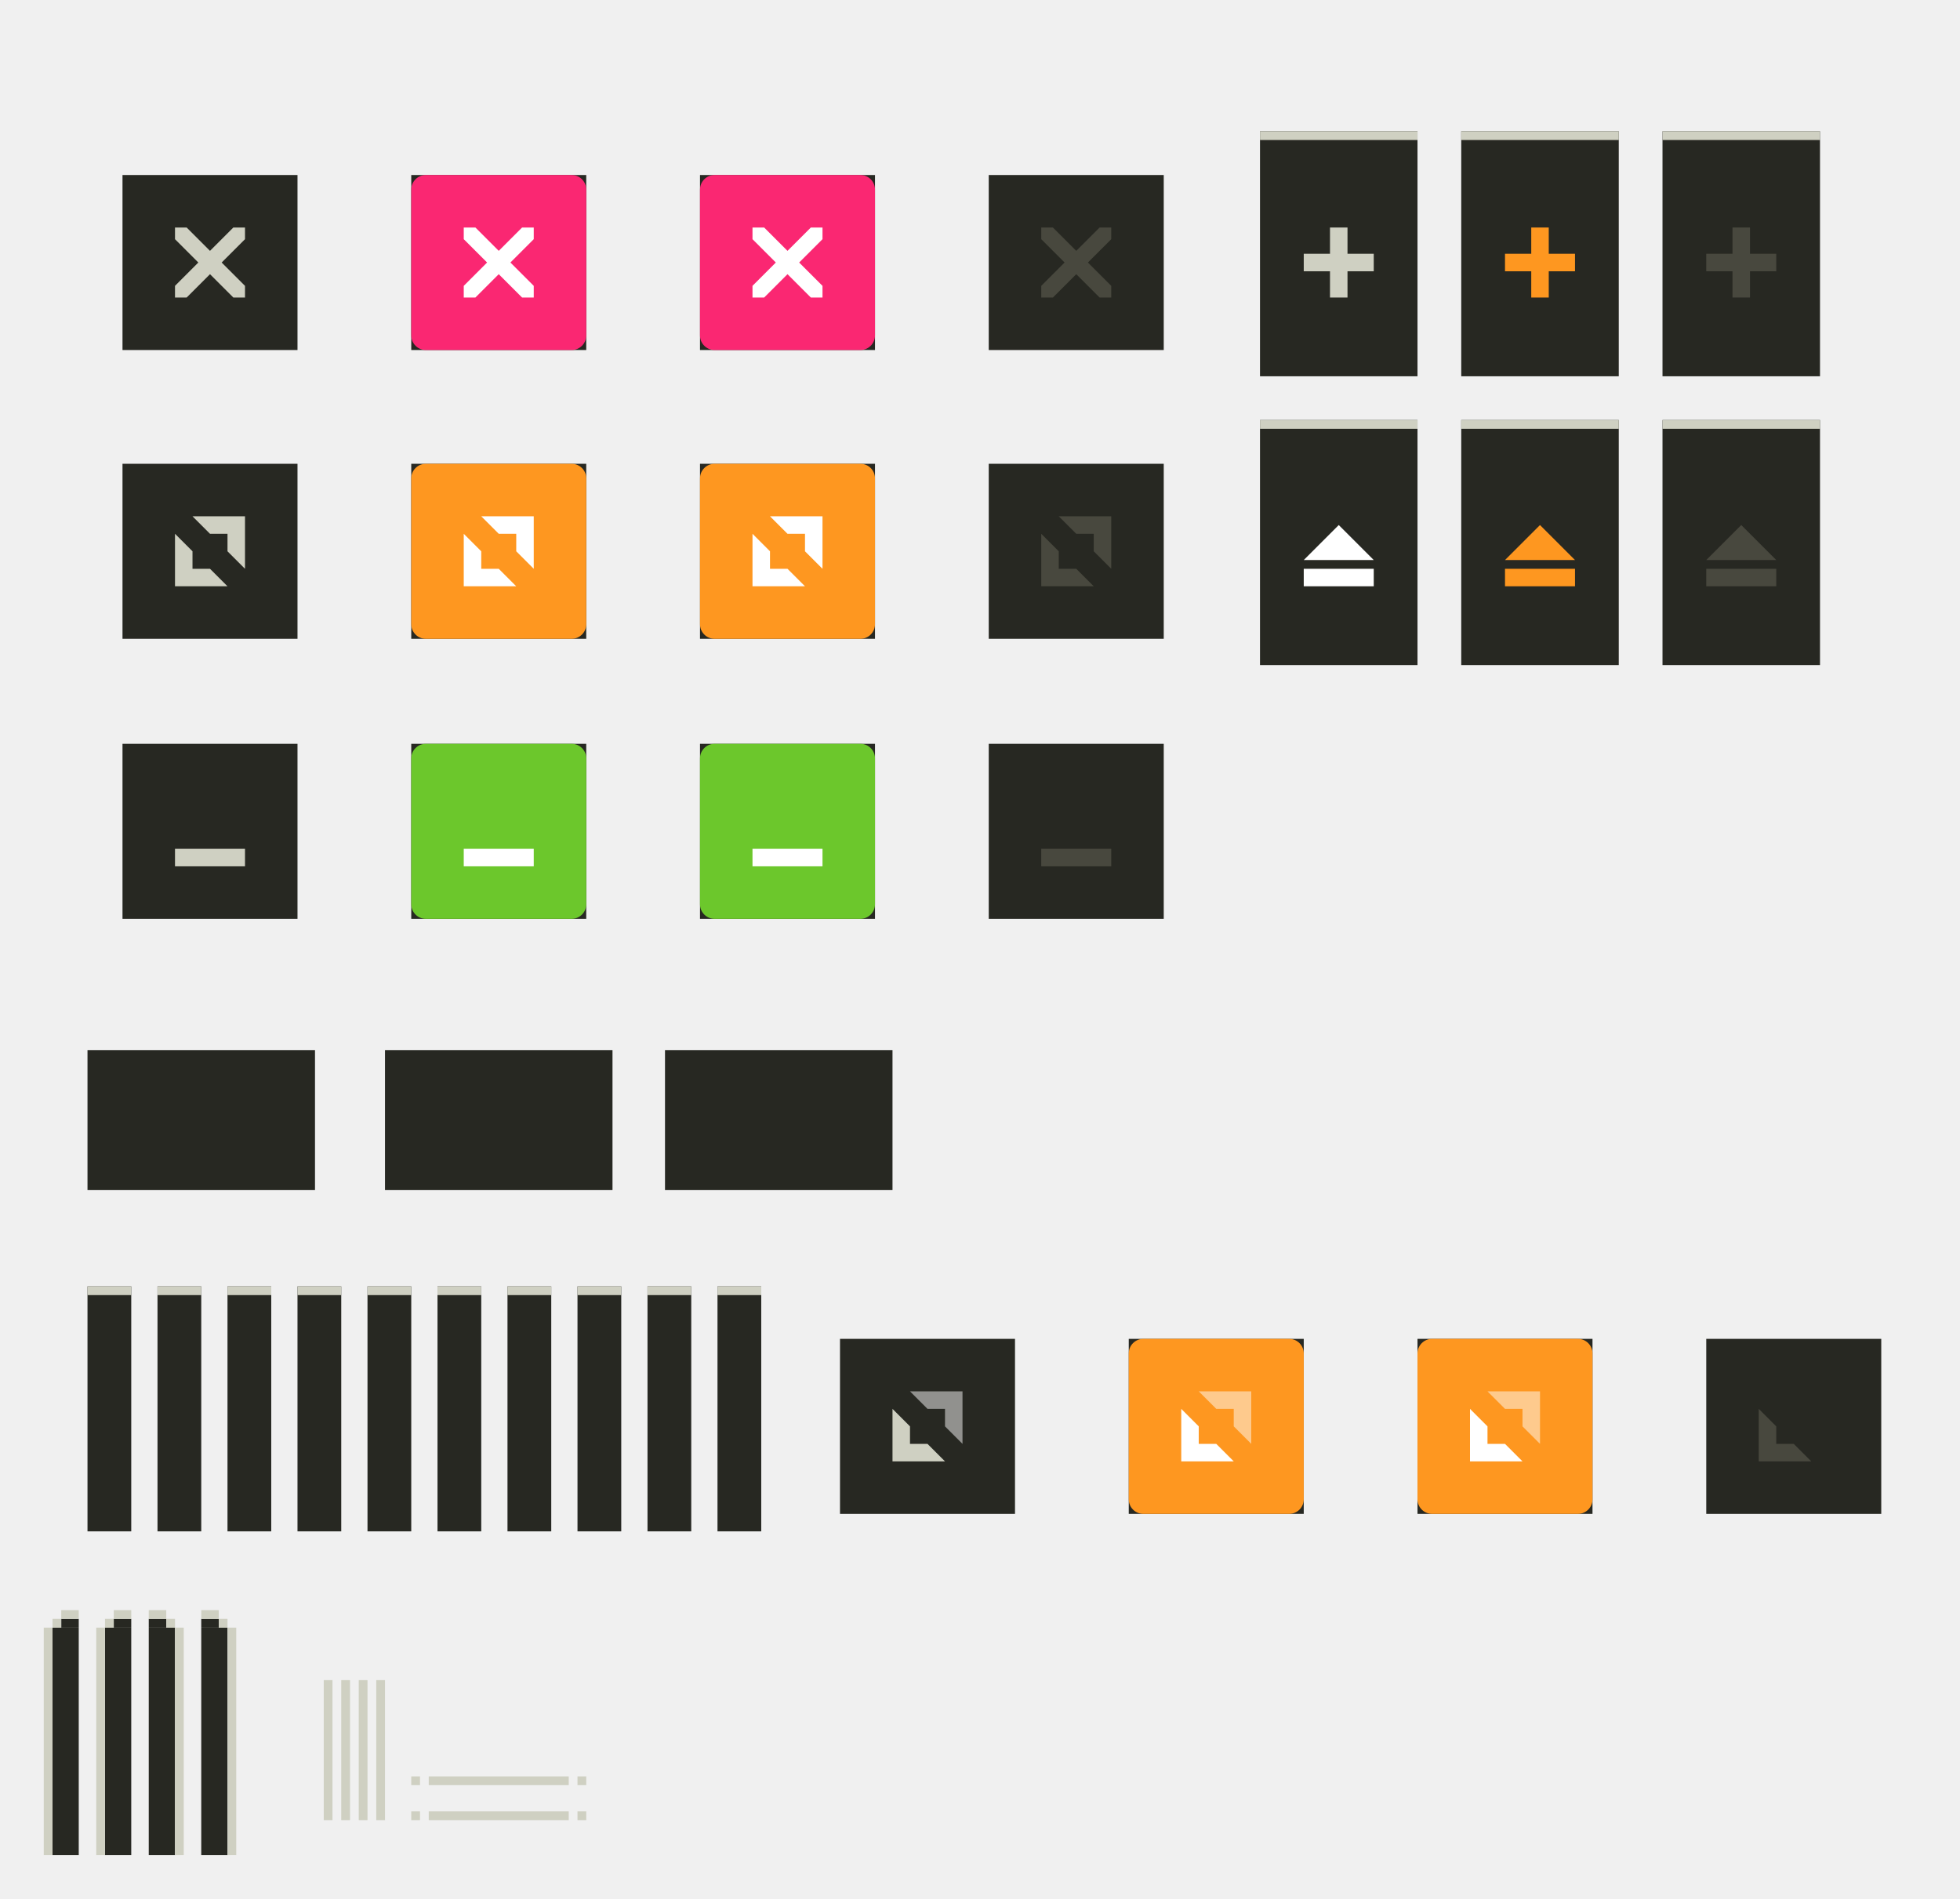
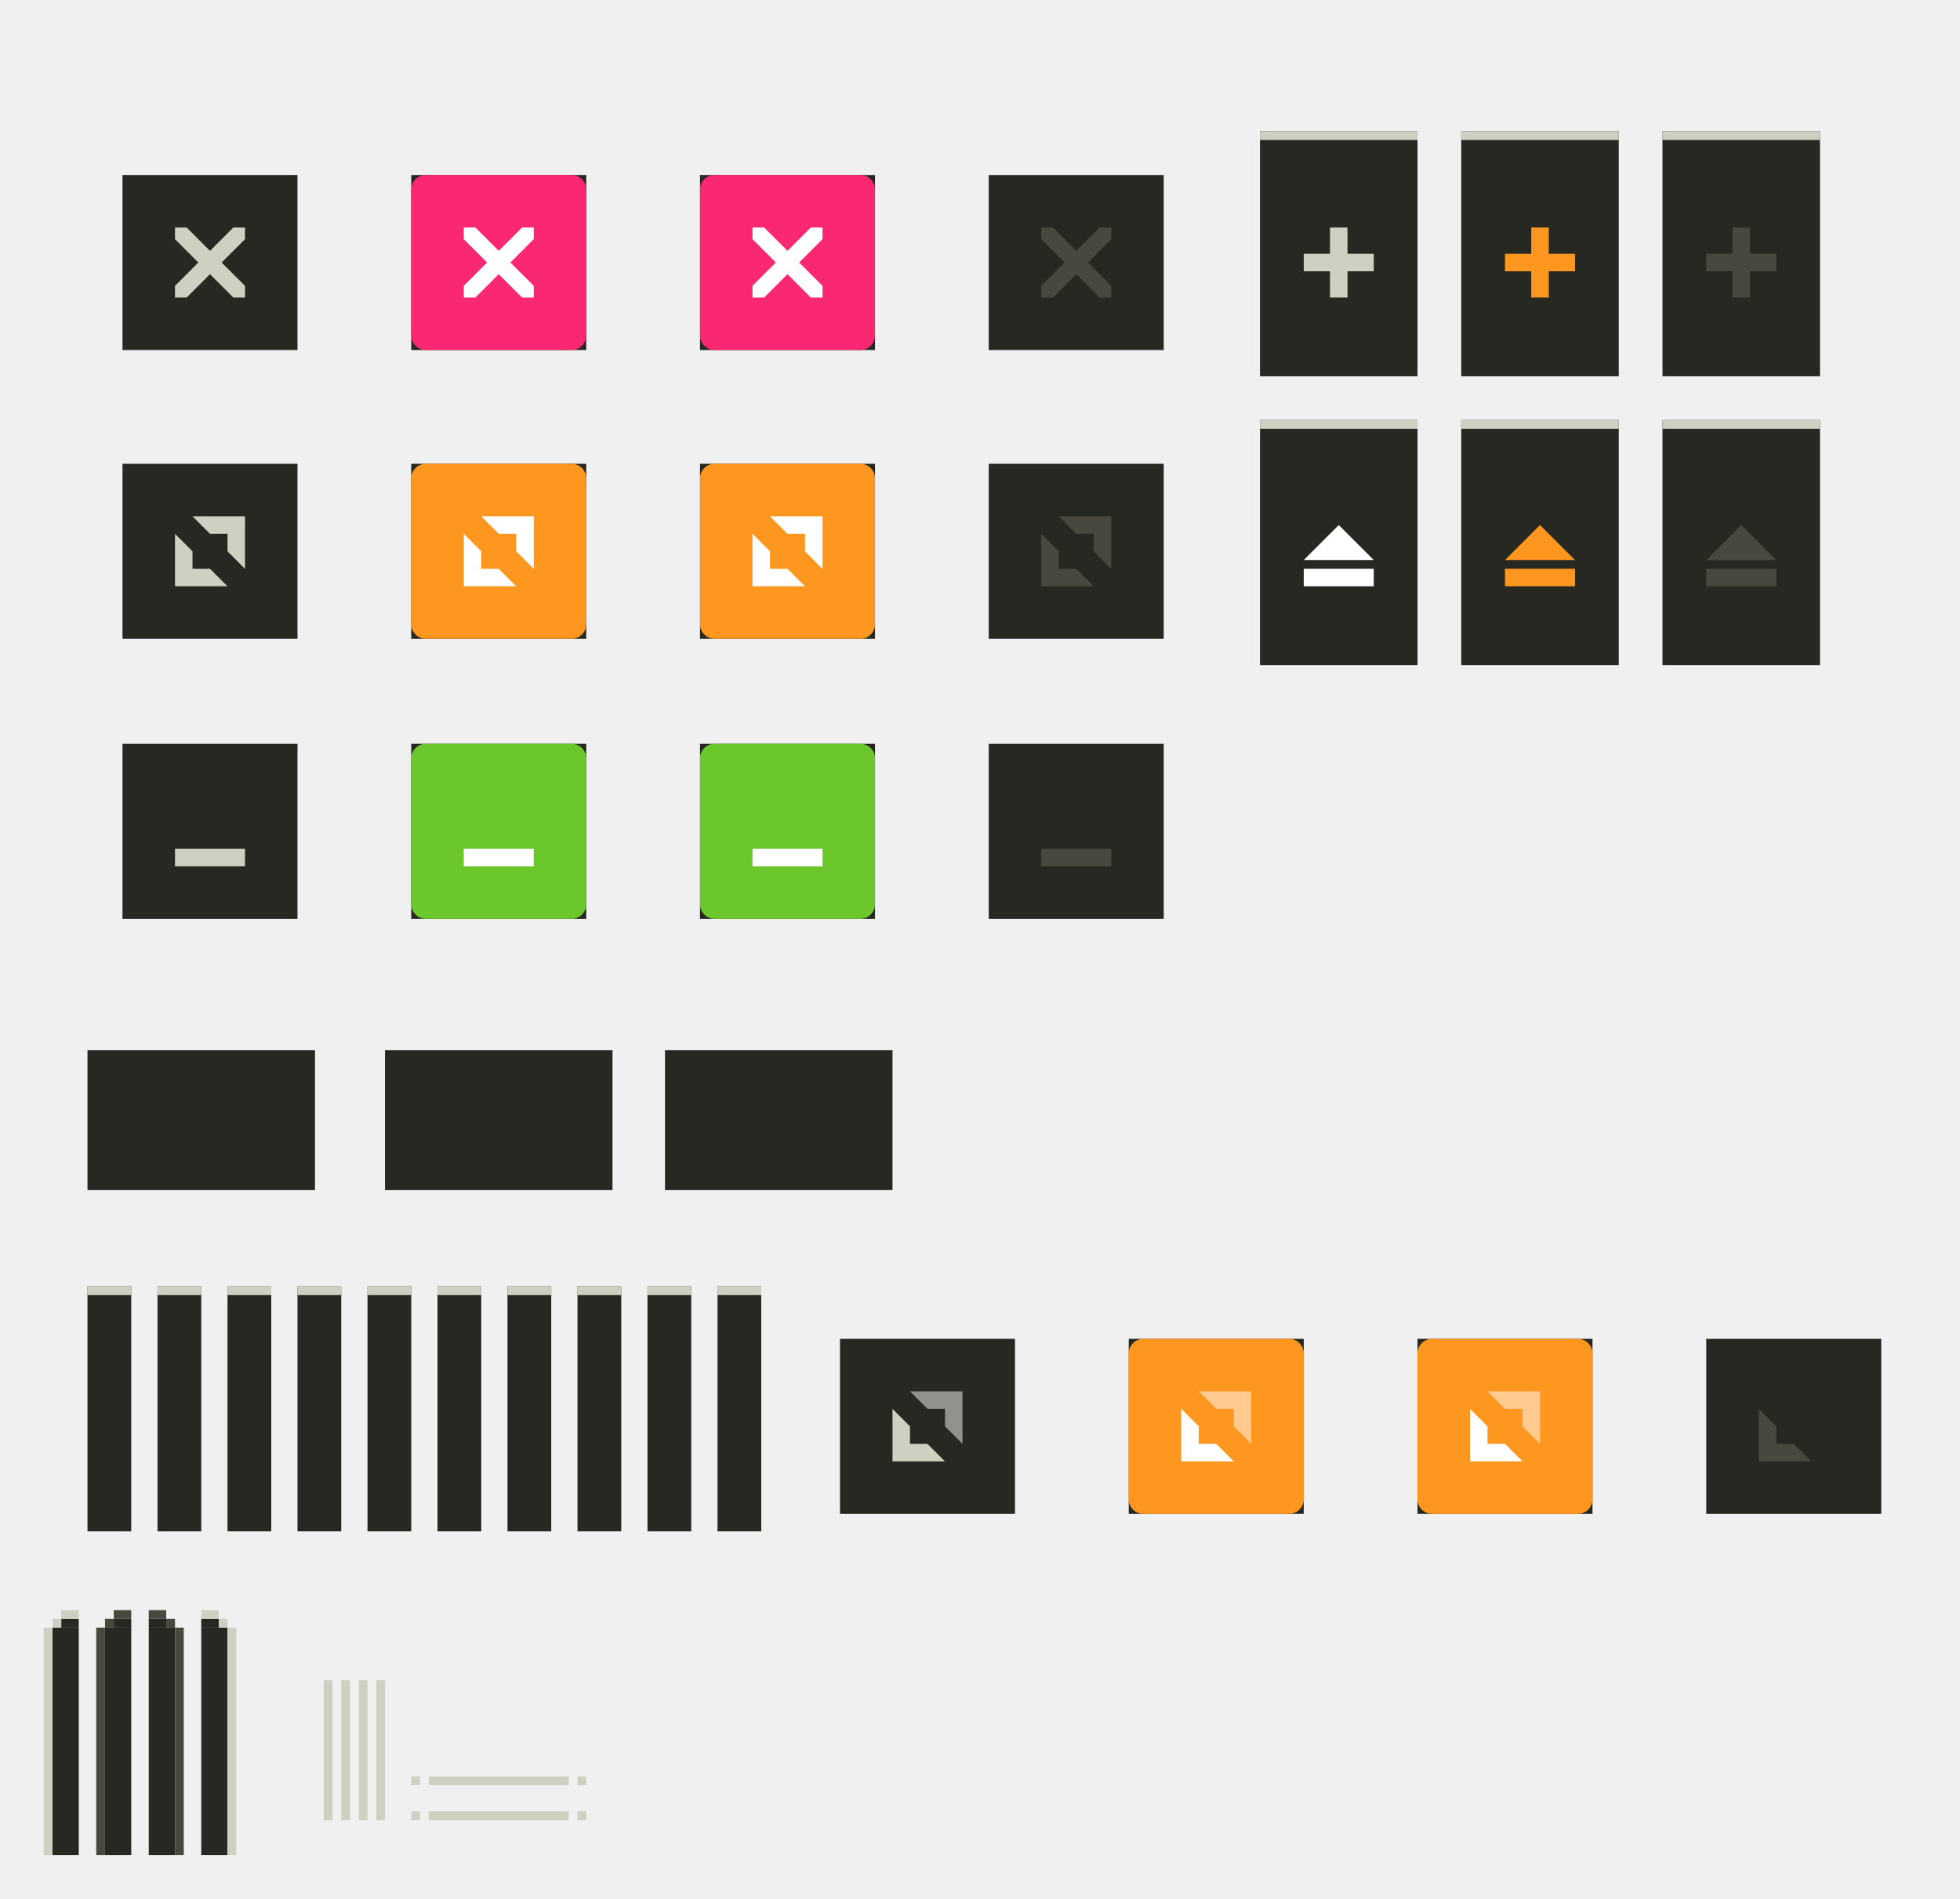
<svg xmlns="http://www.w3.org/2000/svg" xmlns:ns1="http://www.openswatchbook.org/uri/2009/osb" width="224" height="217" viewBox="0 0 224 217" id="svg2" version="1.1">
  <defs id="defs4">
    <linearGradient id="selected_bg_color" ns1:paint="solid">
      <stop style="stop-color:#5294e2;stop-opacity:1;" offset="0" id="stop4407" />
    </linearGradient>
    <linearGradient id="selected_fg_color" ns1:paint="solid">
      <stop style="stop-color:#ffffffgit;stop-opacity:1;" offset="0" id="stop4402" />
    </linearGradient>
  </defs>
  <g id="layer1" transform="translate(5,-547.3622)">
    <rect y="667.362" x="5" height="16" width="26" id="menu-active" style="opacity:1;fill:#272822;fill-opacity:1;stroke:none;stroke-width:1;stroke-linecap:butt;stroke-linejoin:round;stroke-miterlimit:4;stroke-dasharray:none;stroke-dashoffset:0;stroke-opacity:1" />
    <rect transform="scale(-1,1)" y="739.362" x="-37" height="16" width="1" id="right-active" style="opacity:1;fill:#cfd0c2;fill-opacity:1;stroke:none;stroke-width:1;stroke-linecap:butt;stroke-linejoin:round;stroke-miterlimit:4;stroke-dasharray:none;stroke-dashoffset:0;stroke-opacity:1" />
    <rect transform="scale(-1,1)" y="739.362" x="-39" height="16" width="1" id="right-inactive" style="opacity:1;fill:#cfd0c2;fill-opacity:1;stroke:none;stroke-width:1;stroke-linecap:butt;stroke-linejoin:round;stroke-miterlimit:4;stroke-dasharray:none;stroke-dashoffset:0;stroke-opacity:1" />
    <rect transform="matrix(0,-1,-1,0,0,0)" y="-60" x="-755.362" height="16" width="1" id="bottom-inactive" style="opacity:1;fill:#cfd0c2;fill-opacity:1;stroke:none;stroke-width:0.577;stroke-linecap:butt;stroke-linejoin:round;stroke-miterlimit:4;stroke-dasharray:none;stroke-dashoffset:0;stroke-opacity:1" />
    <rect transform="scale(-1,1)" y="739.362" x="-33" height="16" width="1" id="left-active" style="opacity:1;fill:#cfd0c2;fill-opacity:1;stroke:none;stroke-width:1;stroke-linecap:butt;stroke-linejoin:round;stroke-miterlimit:4;stroke-dasharray:none;stroke-dashoffset:0;stroke-opacity:1" />
    <rect transform="scale(-1,1)" y="739.362" x="-35" height="16" width="1" id="left-inactive" style="opacity:1;fill:#cfd0c2;fill-opacity:1;stroke:none;stroke-width:1;stroke-linecap:butt;stroke-linejoin:round;stroke-miterlimit:4;stroke-dasharray:none;stroke-dashoffset:0;stroke-opacity:1" />
    <rect transform="matrix(0,-1,-1,0,0,0)" y="-60" x="-751.362" height="16" width="1" id="bottom-active" style="opacity:1;fill:#cfd0c2;fill-opacity:1;stroke:none;stroke-width:0.577;stroke-linecap:butt;stroke-linejoin:round;stroke-miterlimit:4;stroke-dasharray:none;stroke-dashoffset:0;stroke-opacity:1" />
    <rect y="750.362" x="42" height="1" width="1" id="bottom-left-active" style="opacity:1;fill:#cfd0c2;fill-opacity:1;stroke:none;stroke-width:1;stroke-miterlimit:4;stroke-dasharray:none;stroke-opacity:0.063" />
    <rect style="opacity:1;fill:#cfd0c2;fill-opacity:1;stroke:none;stroke-width:1;stroke-miterlimit:4;stroke-dasharray:none;stroke-opacity:0.063" id="bottom-left-inactive" width="1" height="1" x="42" y="754.362" />
    <rect style="opacity:1;fill:#cfd0c2;fill-opacity:1;stroke:none;stroke-width:1;stroke-miterlimit:4;stroke-dasharray:none;stroke-opacity:0.063" id="bottom-right-active" width="1" height="1" x="61" y="750.362" />
    <rect y="754.362" x="61" height="1" width="1" id="bottom-right-inactive" style="opacity:1;fill:#cfd0c2;fill-opacity:1;stroke:none;stroke-width:1;stroke-miterlimit:4;stroke-dasharray:none;stroke-opacity:0.063" />
    <g id="close-prelight" transform="translate(-246.7803,9.949768)">
      <rect y="552.412" x="284.78" height="28" width="28" id="rect277" style="opacity:1;fill:#d6d6d6;fill-opacity:0;stroke:none;stroke-width:1;stroke-linecap:butt;stroke-linejoin:round;stroke-miterlimit:4;stroke-dasharray:none;stroke-dashoffset:0;stroke-opacity:1" />
      <rect style="fill:#272822;fill-opacity:1" id="rect279" width="20" height="20" x="288.78" y="557.412" />
      <rect style="opacity:1;fill:#fa2772;fill-opacity:1;stroke:none;stroke-width:1;stroke-miterlimit:4;stroke-dasharray:none;stroke-dashoffset:0;stroke-opacity:1" id="rect281" width="20" height="20" x="288.78" y="557.412" ry="1.667" />
      <path style="fill:#ffffff;fill-opacity:1;stroke:none" d="m 294.78,563.412 v 1.333 l 2.667,2.667 -2.667,2.667 v 1.333 h 1.333 l 2.667,-2.667 2.667,2.667 h 1.333 v -1.333 l -2.667,-2.667 2.667,-2.667 v -1.333 h -1.333 l -2.667,2.667 -2.667,-2.667 z" id="path283" />
    </g>
    <g id="close-active">
      <rect style="opacity:1;fill:#d6d6d6;fill-opacity:0;stroke:none;stroke-width:1;stroke-linecap:butt;stroke-linejoin:round;stroke-miterlimit:4;stroke-dasharray:none;stroke-dashoffset:0;stroke-opacity:1" id="rect289" width="28" height="28" x="5" y="562.362" />
      <rect style="fill:#272822;fill-opacity:1" id="rect291" width="20" height="20" x="9" y="567.362" />
      <rect ry="1.667" y="567.362" x="9" height="20" width="20" id="rect293" style="opacity:1;fill:#3399ff;fill-opacity:0;stroke:none;stroke-width:1;stroke-miterlimit:4;stroke-dasharray:none;stroke-dashoffset:0;stroke-opacity:1" />
      <path id="path297" d="m 15,573.362 v 1.333 l 2.667,2.667 -2.667,2.667 v 1.333 h 1.333 l 2.667,-2.667 2.667,2.667 h 1.333 v -1.333 l -2.667,-2.667 2.667,-2.667 v -1.333 h -1.333 l -2.667,2.667 -2.667,-2.667 z" style="fill:#cfd0c2;fill-opacity:1;stroke:none" />
    </g>
    <g id="maximize-active">
      <rect style="fill:#272822;fill-opacity:1" id="rect303" width="20" height="20" x="9" y="600.362" />
      <rect y="595.362" x="5" height="28" width="28" id="rect305" style="opacity:1;fill:#d6d6d6;fill-opacity:0;stroke:none;stroke-width:1;stroke-linecap:butt;stroke-linejoin:round;stroke-miterlimit:4;stroke-dasharray:none;stroke-dashoffset:0;stroke-opacity:1" />
      <rect style="opacity:1;fill:#4a90d9;fill-opacity:0;stroke:none;stroke-width:1;stroke-miterlimit:4;stroke-dasharray:none;stroke-dashoffset:0;stroke-opacity:1" id="rect307" width="20" height="20" x="9" y="600.362" ry="1.667" />
      <path style="fill:#cfd0c2;fill-opacity:1;fill-rule:evenodd;stroke:none;stroke-width:1px;stroke-linecap:butt;stroke-linejoin:miter;stroke-opacity:1" d="m 17,606.362 2,2 h 2 v 2 l 2,2 v -6 z m -2,2 v 6 h 6 l -2,-2 h -2 v -2 z" id="path311" />
    </g>
    <g id="maximize-prelight" transform="translate(-246.7803,9.949768)">
      <rect style="fill:#6a6a6a;fill-opacity:0" id="rect317" width="28" height="28" x="284.78" y="585.412" />
      <rect style="fill:#272822;fill-opacity:1" id="rect319" width="20" height="20" x="288.78" y="590.412" ry="2.841797e-05" />
      <rect ry="1.667" y="590.412" x="288.78" height="20" width="20" id="rect321" style="opacity:1;fill:#fe9720;fill-opacity:1;stroke:none;stroke-width:1;stroke-miterlimit:4;stroke-dasharray:none;stroke-dashoffset:0;stroke-opacity:1" />
      <path id="path323" d="m 296.78,596.412 2,2 h 2 v 2 l 2,2 v -6 z m -2,2 v 6 h 6 l -2,-2 h -2 v -2 z" style="fill:#ffffff;fill-opacity:1;fill-rule:evenodd;stroke:none;stroke-width:1px;stroke-linecap:butt;stroke-linejoin:miter;stroke-opacity:1" />
    </g>
    <g id="hide-active">
      <rect y="627.362" x="5" height="28" width="28" id="rect329" style="opacity:1;fill:#d6d6d6;fill-opacity:0;stroke:none;stroke-width:1;stroke-linecap:butt;stroke-linejoin:round;stroke-miterlimit:4;stroke-dasharray:none;stroke-dashoffset:0;stroke-opacity:1" />
      <rect style="fill:#272822;fill-opacity:1" id="rect331" width="20" height="20" x="9" y="632.362" />
      <rect ry="1.667" y="632.362" x="9" height="20" width="20" id="rect333" style="opacity:1;fill:#4a90d9;fill-opacity:0;stroke:none;stroke-width:1;stroke-miterlimit:4;stroke-dasharray:none;stroke-dashoffset:0;stroke-opacity:1" />
      <rect style="opacity:1;fill:#cfd0c2;fill-opacity:1;stroke:none;stroke-width:1;stroke-miterlimit:4;stroke-dasharray:none;stroke-dashoffset:0;stroke-opacity:1" id="rect337" width="8" height="2" x="15" y="644.362" />
    </g>
    <g id="hide-prelight" transform="translate(-246.7803,9.949768)">
      <rect y="617.412" x="284.78" height="28" width="28" id="rect343" style="opacity:1;fill:#d6d6d6;fill-opacity:0;stroke:none;stroke-width:1;stroke-linecap:butt;stroke-linejoin:round;stroke-miterlimit:4;stroke-dasharray:none;stroke-dashoffset:0;stroke-opacity:1" />
      <rect style="fill:#272822;fill-opacity:1" id="rect345" width="20" height="20" x="288.78" y="622.412" />
      <rect style="opacity:1;fill:#6cc72c;fill-opacity:1;stroke:none;stroke-width:1;stroke-miterlimit:4;stroke-dasharray:none;stroke-dashoffset:0;stroke-opacity:1" id="rect347" width="20" height="20" x="288.78" y="622.412" ry="1.667" />
      <rect y="634.412" x="294.78" height="2" width="8" id="rect349" style="opacity:1;fill:#ffffff;fill-opacity:1;stroke:none;stroke-width:1;stroke-miterlimit:4;stroke-dasharray:none;stroke-dashoffset:0;stroke-opacity:1" />
    </g>
    <g id="stick-active">
      <rect style="opacity:1;fill:#272822;fill-opacity:1;stroke:none;stroke-width:0.802;stroke-linecap:butt;stroke-linejoin:round;stroke-miterlimit:4;stroke-dasharray:none;stroke-dashoffset:0;stroke-opacity:1" id="rect355" width="18" height="28" x="139" y="562.362" />
      <rect style="opacity:1;fill:#cfd0c2;fill-opacity:1;stroke:none;stroke-width:0.802;stroke-linecap:butt;stroke-linejoin:round;stroke-miterlimit:4;stroke-dasharray:none;stroke-dashoffset:0;stroke-opacity:1" id="rect357" width="18" height="1" x="139" y="562.362" />
      <g id="g365" transform="translate(-4,9.00001)" style="fill:#cfd0c2;fill-opacity:1">
        <rect y="564.362" x="151" height="8" width="2" id="rect361" style="opacity:1;fill:#cfd0c2;fill-opacity:1;stroke:none;stroke-width:1;stroke-linecap:butt;stroke-linejoin:round;stroke-miterlimit:4;stroke-dasharray:none;stroke-dashoffset:0;stroke-opacity:1" />
        <rect transform="rotate(90)" y="-156" x="567.362" height="8" width="2" id="rect363" style="opacity:1;fill:#cfd0c2;fill-opacity:1;stroke:none;stroke-width:1;stroke-linecap:butt;stroke-linejoin:round;stroke-miterlimit:4;stroke-dasharray:none;stroke-dashoffset:0;stroke-opacity:1" />
      </g>
    </g>
    <g id="stick-pressed">
      <rect y="562.362" x="162" height="28" width="18" id="rect371" style="opacity:1;fill:#272822;fill-opacity:1;stroke:none;stroke-width:0.802;stroke-linecap:butt;stroke-linejoin:round;stroke-miterlimit:4;stroke-dasharray:none;stroke-dashoffset:0;stroke-opacity:1" />
      <rect y="562.362" x="162" height="1" width="18" id="rect373" style="opacity:1;fill:#cfd0c2;fill-opacity:1;stroke:none;stroke-width:0.802;stroke-linecap:butt;stroke-linejoin:round;stroke-miterlimit:4;stroke-dasharray:none;stroke-dashoffset:0;stroke-opacity:1" />
      <g id="g381" transform="translate(19,9.00001)" style="fill:#fe9720;fill-opacity:1">
        <rect y="564.362" x="151" height="8" width="2" id="rect377" style="opacity:1;fill:#fe9720;fill-opacity:1;stroke:none;stroke-width:1;stroke-linecap:butt;stroke-linejoin:round;stroke-miterlimit:4;stroke-dasharray:none;stroke-dashoffset:0;stroke-opacity:1" />
        <rect transform="rotate(90)" y="-156" x="567.362" height="8" width="2" id="rect379" style="opacity:1;fill:#fe9720;fill-opacity:1;stroke:none;stroke-width:1;stroke-linecap:butt;stroke-linejoin:round;stroke-miterlimit:4;stroke-dasharray:none;stroke-dashoffset:0;stroke-opacity:1" />
      </g>
    </g>
    <g id="stick-inactive">
      <rect y="562.362" x="185" height="28" width="18" id="rect387" style="opacity:1;fill:#272822;fill-opacity:1;stroke:none;stroke-width:0.802;stroke-linecap:butt;stroke-linejoin:round;stroke-miterlimit:4;stroke-dasharray:none;stroke-dashoffset:0;stroke-opacity:1" />
      <rect y="562.362" x="185" height="1" width="18" id="rect389" style="opacity:1;fill:#cfd0c2;fill-opacity:1;stroke:none;stroke-width:0.802;stroke-linecap:butt;stroke-linejoin:round;stroke-miterlimit:4;stroke-dasharray:none;stroke-dashoffset:0;stroke-opacity:1" />
      <g id="g397" transform="translate(42,9.00001)" style="fill:#48483e;fill-opacity:1">
        <rect y="564.362" x="151" height="8" width="2" id="rect393" style="opacity:1;fill:#48483e;fill-opacity:1;stroke:none;stroke-width:1;stroke-linecap:butt;stroke-linejoin:round;stroke-miterlimit:4;stroke-dasharray:none;stroke-dashoffset:0;stroke-opacity:1" />
        <rect transform="rotate(90)" y="-156" x="567.362" height="8" width="2" id="rect395" style="opacity:1;fill:#48483e;fill-opacity:1;stroke:none;stroke-width:1;stroke-linecap:butt;stroke-linejoin:round;stroke-miterlimit:4;stroke-dasharray:none;stroke-dashoffset:0;stroke-opacity:1" />
      </g>
    </g>
    <g id="shade-active">
      <rect style="opacity:1;fill:#272822;fill-opacity:1;stroke:none;stroke-width:0.802;stroke-linecap:butt;stroke-linejoin:round;stroke-miterlimit:4;stroke-dasharray:none;stroke-dashoffset:0;stroke-opacity:1" id="rect403" width="18" height="28" x="139" y="595.362" />
      <rect style="opacity:1;fill:#cfd0c2;fill-opacity:1;stroke:none;stroke-width:0.802;stroke-linecap:butt;stroke-linejoin:round;stroke-miterlimit:4;stroke-dasharray:none;stroke-dashoffset:0;stroke-opacity:1" id="rect405" width="18" height="1" x="139" y="595.362" />
      <g id="g413" transform="translate(-6,4.999988)" style="fill:#ffffff;fill-opacity:1">
        <rect style="opacity:1;fill:#ffffff;fill-opacity:1;stroke:none;stroke-width:1;stroke-linecap:butt;stroke-linejoin:round;stroke-miterlimit:4;stroke-dasharray:none;stroke-dashoffset:0;stroke-opacity:1" id="rect409" width="2" height="8" x="607.362" y="-158" transform="rotate(90)" />
        <path id="path411" d="m 154,602.362 4,4 h -8 z" style="opacity:1;fill:#ffffff;fill-opacity:1;stroke:none;stroke-width:1;stroke-linecap:butt;stroke-linejoin:round;stroke-miterlimit:4;stroke-dasharray:none;stroke-dashoffset:0;stroke-opacity:1" />
      </g>
    </g>
    <g id="shade-pressed">
      <rect y="595.362" x="162" height="28" width="18" id="rect419" style="opacity:1;fill:#272822;fill-opacity:1;stroke:none;stroke-width:0.802;stroke-linecap:butt;stroke-linejoin:round;stroke-miterlimit:4;stroke-dasharray:none;stroke-dashoffset:0;stroke-opacity:1" />
      <rect y="595.362" x="162" height="1" width="18" id="rect421" style="opacity:1;fill:#cfd0c2;fill-opacity:1;stroke:none;stroke-width:0.802;stroke-linecap:butt;stroke-linejoin:round;stroke-miterlimit:4;stroke-dasharray:none;stroke-dashoffset:0;stroke-opacity:1" />
      <g id="g429" transform="translate(17,4.999988)" style="fill:#fe9720;fill-opacity:1">
        <rect style="opacity:1;fill:#fe9720;fill-opacity:1;stroke:none;stroke-width:1;stroke-linecap:butt;stroke-linejoin:round;stroke-miterlimit:4;stroke-dasharray:none;stroke-dashoffset:0;stroke-opacity:1" id="rect425" width="2" height="8" x="607.362" y="-158" transform="rotate(90)" />
        <path id="path427" d="m 154,602.362 4,4 h -8 z" style="opacity:1;fill:#fe9720;fill-opacity:1;stroke:none;stroke-width:1;stroke-linecap:butt;stroke-linejoin:round;stroke-miterlimit:4;stroke-dasharray:none;stroke-dashoffset:0;stroke-opacity:1" />
      </g>
    </g>
    <g id="shade-inactive">
      <rect y="595.362" x="185" height="28" width="18" id="rect435" style="opacity:1;fill:#272822;fill-opacity:1;stroke:none;stroke-width:0.802;stroke-linecap:butt;stroke-linejoin:round;stroke-miterlimit:4;stroke-dasharray:none;stroke-dashoffset:0;stroke-opacity:1" />
      <rect y="595.362" x="185" height="1" width="18" id="rect437" style="opacity:1;fill:#cfd0c2;fill-opacity:1;stroke:none;stroke-width:0.802;stroke-linecap:butt;stroke-linejoin:round;stroke-miterlimit:4;stroke-dasharray:none;stroke-dashoffset:0;stroke-opacity:1" />
      <g id="g445" transform="translate(40,4.999988)" style="fill:#48483e;fill-opacity:1">
        <rect style="opacity:1;fill:#48483e;fill-opacity:1;stroke:none;stroke-width:1;stroke-linecap:butt;stroke-linejoin:round;stroke-miterlimit:4;stroke-dasharray:none;stroke-dashoffset:0;stroke-opacity:1" id="rect441" width="2" height="8" x="607.362" y="-158" transform="rotate(90)" />
        <path id="path443" d="m 154,602.362 4,4 h -8 z" style="opacity:1;fill:#48483e;fill-opacity:1;stroke:none;stroke-width:1;stroke-linecap:butt;stroke-linejoin:round;stroke-miterlimit:4;stroke-dasharray:none;stroke-dashoffset:0;stroke-opacity:1" />
      </g>
    </g>
    <g id="title-1-active">
      <rect style="opacity:1;fill:#272822;fill-opacity:1;stroke:none;stroke-width:0.423;stroke-linecap:butt;stroke-linejoin:round;stroke-miterlimit:4;stroke-dasharray:none;stroke-dashoffset:0;stroke-opacity:1" id="rect487" width="5" height="28" x="5" y="694.362" />
      <rect style="opacity:1;fill:#cfd0c2;fill-opacity:1;stroke:none;stroke-width:0.423;stroke-linecap:butt;stroke-linejoin:round;stroke-miterlimit:4;stroke-dasharray:none;stroke-dashoffset:0;stroke-opacity:1" id="rect489" width="5" height="1" x="5" y="694.362" />
    </g>
    <g id="title-2-active">
      <rect y="694.362" x="13" height="28" width="5" id="rect495" style="opacity:1;fill:#272822;fill-opacity:1;stroke:none;stroke-width:0.423;stroke-linecap:butt;stroke-linejoin:round;stroke-miterlimit:4;stroke-dasharray:none;stroke-dashoffset:0;stroke-opacity:1" />
      <rect y="694.362" x="13" height="1" width="5" id="rect497" style="opacity:1;fill:#cfd0c2;fill-opacity:1;stroke:none;stroke-width:0.423;stroke-linecap:butt;stroke-linejoin:round;stroke-miterlimit:4;stroke-dasharray:none;stroke-dashoffset:0;stroke-opacity:1" />
    </g>
    <g id="title-3-active">
      <rect style="opacity:1;fill:#272822;fill-opacity:1;stroke:none;stroke-width:0.423;stroke-linecap:butt;stroke-linejoin:round;stroke-miterlimit:4;stroke-dasharray:none;stroke-dashoffset:0;stroke-opacity:1" id="rect503" width="5" height="28" x="21" y="694.362" />
      <rect style="opacity:1;fill:#cfd0c2;fill-opacity:1;stroke:none;stroke-width:0.423;stroke-linecap:butt;stroke-linejoin:round;stroke-miterlimit:4;stroke-dasharray:none;stroke-dashoffset:0;stroke-opacity:1" id="rect505" width="5" height="1" x="21" y="694.362" />
    </g>
    <g id="title-4-active">
      <rect y="694.362" x="29" height="28" width="5" id="rect511" style="opacity:1;fill:#272822;fill-opacity:1;stroke:none;stroke-width:0.423;stroke-linecap:butt;stroke-linejoin:round;stroke-miterlimit:4;stroke-dasharray:none;stroke-dashoffset:0;stroke-opacity:1" />
      <rect y="694.362" x="29" height="1" width="5" id="rect513" style="opacity:1;fill:#cfd0c2;fill-opacity:1;stroke:none;stroke-width:0.423;stroke-linecap:butt;stroke-linejoin:round;stroke-miterlimit:4;stroke-dasharray:none;stroke-dashoffset:0;stroke-opacity:1" />
    </g>
    <g id="title-5-active">
      <rect style="opacity:1;fill:#272822;fill-opacity:1;stroke:none;stroke-width:0.423;stroke-linecap:butt;stroke-linejoin:round;stroke-miterlimit:4;stroke-dasharray:none;stroke-dashoffset:0;stroke-opacity:1" id="rect519" width="5" height="28" x="37" y="694.362" />
      <rect style="opacity:1;fill:#cfd0c2;fill-opacity:1;stroke:none;stroke-width:0.423;stroke-linecap:butt;stroke-linejoin:round;stroke-miterlimit:4;stroke-dasharray:none;stroke-dashoffset:0;stroke-opacity:1" id="rect521" width="5" height="1" x="37" y="694.362" />
    </g>
    <g id="title-1-inactive">
      <rect y="694.362" x="45" height="28" width="5" id="rect527" style="opacity:1;fill:#272822;fill-opacity:1;stroke:none;stroke-width:0.423;stroke-linecap:butt;stroke-linejoin:round;stroke-miterlimit:4;stroke-dasharray:none;stroke-dashoffset:0;stroke-opacity:1" />
      <rect y="694.362" x="45" height="1" width="5" id="rect529" style="opacity:1;fill:#cfd0c2;fill-opacity:1;stroke:none;stroke-width:0.423;stroke-linecap:butt;stroke-linejoin:round;stroke-miterlimit:4;stroke-dasharray:none;stroke-dashoffset:0;stroke-opacity:1" />
    </g>
    <g id="title-2-inactive">
      <rect style="opacity:1;fill:#272822;fill-opacity:1;stroke:none;stroke-width:0.423;stroke-linecap:butt;stroke-linejoin:round;stroke-miterlimit:4;stroke-dasharray:none;stroke-dashoffset:0;stroke-opacity:1" id="rect535" width="5" height="28" x="53" y="694.362" />
      <rect style="opacity:1;fill:#cfd0c2;fill-opacity:1;stroke:none;stroke-width:0.423;stroke-linecap:butt;stroke-linejoin:round;stroke-miterlimit:4;stroke-dasharray:none;stroke-dashoffset:0;stroke-opacity:1" id="rect537" width="5" height="1" x="53" y="694.362" />
    </g>
    <g id="title-3-inactive">
      <rect y="694.362" x="61" height="28" width="5" id="rect543" style="opacity:1;fill:#272822;fill-opacity:1;stroke:none;stroke-width:0.423;stroke-linecap:butt;stroke-linejoin:round;stroke-miterlimit:4;stroke-dasharray:none;stroke-dashoffset:0;stroke-opacity:1" />
      <rect y="694.362" x="61" height="1" width="5" id="rect545" style="opacity:1;fill:#cfd0c2;fill-opacity:1;stroke:none;stroke-width:0.423;stroke-linecap:butt;stroke-linejoin:round;stroke-miterlimit:4;stroke-dasharray:none;stroke-dashoffset:0;stroke-opacity:1" />
    </g>
    <g id="title-4-inactive">
      <rect style="opacity:1;fill:#272822;fill-opacity:1;stroke:none;stroke-width:0.423;stroke-linecap:butt;stroke-linejoin:round;stroke-miterlimit:4;stroke-dasharray:none;stroke-dashoffset:0;stroke-opacity:1" id="rect551" width="5" height="28" x="69" y="694.362" />
      <rect style="opacity:1;fill:#cfd0c2;fill-opacity:1;stroke:none;stroke-width:0.423;stroke-linecap:butt;stroke-linejoin:round;stroke-miterlimit:4;stroke-dasharray:none;stroke-dashoffset:0;stroke-opacity:1" id="rect553" width="5" height="1" x="69" y="694.362" />
    </g>
    <g id="title-5-inactive">
      <rect y="694.362" x="77" height="28" width="5" id="rect559" style="opacity:1;fill:#272822;fill-opacity:1;stroke:none;stroke-width:0.423;stroke-linecap:butt;stroke-linejoin:round;stroke-miterlimit:4;stroke-dasharray:none;stroke-dashoffset:0;stroke-opacity:1" />
      <rect y="694.362" x="77" height="1" width="5" id="rect561" style="opacity:1;fill:#cfd0c2;fill-opacity:1;stroke:none;stroke-width:0.423;stroke-linecap:butt;stroke-linejoin:round;stroke-miterlimit:4;stroke-dasharray:none;stroke-dashoffset:0;stroke-opacity:1" />
    </g>
    <g id="top-left-active">
      <rect transform="scale(-1,1)" style="fill:#272822;fill-opacity:1;stroke-width:1.041" id="rect603" width="3" height="26" x="-4" y="733.362" />
      <rect transform="scale(-1,1)" style="fill:#272822;fill-opacity:1" id="rect605" width="2" height="1" x="-4" y="732.362" />
      <rect transform="scale(-1,1)" style="fill:#cfd0c2;fill-opacity:1" id="rect607" width="1" height="1" x="-2" y="732.362" />
      <rect transform="scale(-1,1)" style="fill:#cfd0c2;fill-opacity:1" id="rect609" width="2" height="1" x="-4" y="731.362" />
      <rect transform="scale(-1,1)" style="fill:#cfd0c2;fill-opacity:1;stroke-width:1.041" id="rect611" width="1" height="26" x="-1" y="733.362" />
    </g>
    <g id="maximize-pressed" transform="translate(-213.7803,9.94977)">
      <rect y="585.412" x="284.78" height="28" width="28" id="rect1622" style="fill:#6a6a6a;fill-opacity:0" />
      <rect ry="2.841797e-05" y="590.412" x="288.78" height="20" width="20" id="rect1624" style="fill:#272822;fill-opacity:1" />
      <rect style="opacity:1;fill:#fe9720;fill-opacity:1;stroke:none;stroke-width:1;stroke-miterlimit:4;stroke-dasharray:none;stroke-dashoffset:0;stroke-opacity:1" id="rect1626" width="20" height="20" x="288.78" y="590.412" ry="1.667" />
      <path style="fill:#ffffff;fill-opacity:1;fill-rule:evenodd;stroke:none;stroke-width:1px;stroke-linecap:butt;stroke-linejoin:miter;stroke-opacity:1" d="m 296.78,596.412 2,2 h 2 v 2 l 2,2 v -6 z m -2,2 v 6 h 6 l -2,-2 h -2 v -2 z" id="path1628" />
    </g>
    <g id="maximize-inactive" transform="translate(-246.7803,9.949768)">
      <rect y="590.412" x="354.78" height="20" width="20" id="rect1632" style="fill:#272822;fill-opacity:1" />
      <rect style="opacity:1;fill:#d6d6d6;fill-opacity:0;stroke:none;stroke-width:1;stroke-linecap:butt;stroke-linejoin:round;stroke-miterlimit:4;stroke-dasharray:none;stroke-dashoffset:0;stroke-opacity:1" id="rect1634" width="28" height="28" x="350.78" y="585.412" />
      <rect ry="1.667" y="590.413" x="354.78" height="20" width="20" id="rect1636" style="opacity:1;fill:#4a90d9;fill-opacity:0;stroke:none;stroke-width:1;stroke-miterlimit:4;stroke-dasharray:none;stroke-dashoffset:0;stroke-opacity:1" />
      <path id="path1638" d="m 362.78,596.412 2,2 h 2 v 2 l 2,2 v -6 z m -2,2 v 6 h 6 l -2,-2 h -2 v -2 z" style="fill:#48483e;fill-opacity:1;fill-rule:evenodd;stroke:none;stroke-width:1px;stroke-linecap:butt;stroke-linejoin:miter;stroke-opacity:1" />
    </g>
    <g id="close-inactive" transform="translate(-246.7803,9.949768)">
      <rect y="552.412" x="350.78" height="28" width="28" id="rect1574" style="opacity:1;fill:#d6d6d6;fill-opacity:0;stroke:none;stroke-width:1;stroke-linecap:butt;stroke-linejoin:round;stroke-miterlimit:4;stroke-dasharray:none;stroke-dashoffset:0;stroke-opacity:1" />
      <rect y="557.412" x="354.78" height="20" width="20" id="rect1576" style="fill:#272822;fill-opacity:1" />
      <rect style="opacity:1;fill:#3399ff;fill-opacity:0;stroke:none;stroke-width:1;stroke-miterlimit:4;stroke-dasharray:none;stroke-dashoffset:0;stroke-opacity:1" id="rect1578" width="20" height="20" x="354.78" y="557.412" ry="1.667" />
      <path style="fill:#48483e;fill-opacity:1;stroke:none" d="m 360.78,563.412 v 1.333 l 2.667,2.667 -2.667,2.667 v 1.333 h 1.333 l 2.667,-2.667 2.667,2.667 h 1.333 v -1.333 l -2.667,-2.667 2.667,-2.667 v -1.333 h -1.333 l -2.667,2.667 -2.667,-2.667 z" id="path1580" />
    </g>
    <g id="close-pressed" transform="translate(-213.7803,9.94977)">
      <rect style="opacity:1;fill:#d6d6d6;fill-opacity:0;stroke:none;stroke-width:1;stroke-linecap:butt;stroke-linejoin:round;stroke-miterlimit:4;stroke-dasharray:none;stroke-dashoffset:0;stroke-opacity:1" id="rect1564" width="28" height="28" x="284.78" y="552.412" />
      <rect y="557.412" x="288.78" height="20" width="20" id="rect1566" style="fill:#272822;fill-opacity:1" />
      <rect ry="1.667" y="557.412" x="288.78" height="20" width="20" id="rect1568" style="opacity:1;fill:#fa2772;fill-opacity:1;stroke:none;stroke-width:1;stroke-miterlimit:4;stroke-dasharray:none;stroke-dashoffset:0;stroke-opacity:1" />
      <path id="path1570" d="m 294.78,563.412 v 1.333 l 2.667,2.667 -2.667,2.667 v 1.333 h 1.333 l 2.667,-2.667 2.667,2.667 h 1.333 v -1.333 l -2.667,-2.667 2.667,-2.667 v -1.333 h -1.333 l -2.667,2.667 -2.667,-2.667 z" style="fill:#ffffff;fill-opacity:1;stroke:none" />
    </g>
    <g id="hide-pressed" transform="translate(-213.7803,9.949788)">
      <rect style="opacity:1;fill:#d6d6d6;fill-opacity:0;stroke:none;stroke-width:1;stroke-linecap:butt;stroke-linejoin:round;stroke-miterlimit:4;stroke-dasharray:none;stroke-dashoffset:0;stroke-opacity:1" id="rect1680" width="28" height="28" x="284.78" y="617.412" />
      <rect y="622.412" x="288.78" height="20" width="20" id="rect1682" style="fill:#272822;fill-opacity:1" />
      <rect ry="1.667" y="622.412" x="288.78" height="20" width="20" id="rect1684" style="opacity:1;fill:#6cc72c;fill-opacity:1;stroke:none;stroke-width:1;stroke-miterlimit:4;stroke-dasharray:none;stroke-dashoffset:0;stroke-opacity:1" />
      <rect style="opacity:1;fill:#ffffff;fill-opacity:1;stroke:none;stroke-width:1;stroke-miterlimit:4;stroke-dasharray:none;stroke-dashoffset:0;stroke-opacity:1" id="rect1686" width="8" height="2" x="294.78" y="634.412" />
    </g>
    <g id="hide-inactive" transform="translate(-246.7803,9.949768)">
      <rect style="opacity:1;fill:#d6d6d6;fill-opacity:0;stroke:none;stroke-width:1;stroke-linecap:butt;stroke-linejoin:round;stroke-miterlimit:4;stroke-dasharray:none;stroke-dashoffset:0;stroke-opacity:1" id="rect1690" width="28" height="28" x="350.78" y="617.412" />
      <rect y="622.412" x="354.78" height="20" width="20" id="rect1692" style="fill:#272822;fill-opacity:1" />
      <rect style="opacity:1;fill:#4a90d9;fill-opacity:0;stroke:none;stroke-width:1;stroke-miterlimit:4;stroke-dasharray:none;stroke-dashoffset:0;stroke-opacity:1" id="rect1694" width="20" height="20" x="354.78" y="622.412" ry="1.667" />
      <rect y="634.412" x="360.78" height="2" width="8" id="rect1696" style="opacity:1;fill:#48483e;fill-opacity:1;stroke:none;stroke-width:1;stroke-miterlimit:4;stroke-dasharray:none;stroke-dashoffset:0;stroke-opacity:1" />
    </g>
    <g id="maximize-toggled-active">
      <rect y="700.362" x="91" height="20" width="20" id="rect1810" style="fill:#272822;fill-opacity:1" />
      <rect style="opacity:1;fill:#d6d6d6;fill-opacity:0;stroke:none;stroke-width:1;stroke-linecap:butt;stroke-linejoin:round;stroke-miterlimit:4;stroke-dasharray:none;stroke-dashoffset:0;stroke-opacity:1" id="rect1812" width="28" height="28" x="87" y="695.362" />
      <rect ry="1.667" y="700.362" x="91" height="20" width="20" id="rect1814" style="opacity:1;fill:#4a90d9;fill-opacity:0;stroke:none;stroke-width:1;stroke-miterlimit:4;stroke-dasharray:none;stroke-dashoffset:0;stroke-opacity:1" />
      <path id="path1872" d="m 99,706.363 2,2 h 2 v 2 l 2,2 v -6 z" style="fill:#ffffff;fill-opacity:0.49;stroke:none;stroke-width:1px;stroke-linecap:butt;stroke-linejoin:miter;stroke-opacity:1" />
      <path id="path1868" d="m 97,708.363 v 6 h 6 l -2,-2 h -2 v -2 z" style="fill:#cfd0c2;fill-opacity:1;fill-rule:evenodd;stroke:none;stroke-width:1px;stroke-linecap:butt;stroke-linejoin:miter;stroke-opacity:1" />
    </g>
    <rect style="opacity:1;fill:#272822;fill-opacity:1;stroke:none;stroke-width:1;stroke-linecap:butt;stroke-linejoin:round;stroke-miterlimit:4;stroke-dasharray:none;stroke-dashoffset:0;stroke-opacity:1" id="menu-pressed" width="26" height="16" x="39" y="667.362" />
    <rect y="667.362" x="71" height="16" width="26" id="menu-inactive" style="opacity:1;fill:#272822;fill-opacity:1;stroke:none;stroke-width:1;stroke-linecap:butt;stroke-linejoin:round;stroke-miterlimit:4;stroke-dasharray:none;stroke-dashoffset:0;stroke-opacity:1" />
    <g id="maximize-toggled-prelight" transform="translate(-248.926,-33.59291)">
      <rect y="728.955" x="368.926" height="28" width="28" id="rect1820" style="fill:#6a6a6a;fill-opacity:0" />
      <rect ry="2.841797e-05" y="733.955" x="372.926" height="20" width="20" id="rect1822" style="fill:#272822;fill-opacity:1" />
      <rect style="opacity:1;fill:#fe9720;fill-opacity:1;stroke:none;stroke-width:1;stroke-miterlimit:4;stroke-dasharray:none;stroke-dashoffset:0;stroke-opacity:1" id="rect1824" width="20" height="20" x="372.926" y="733.955" ry="1.667" />
      <path style="fill:#ffffff;fill-opacity:0.49;stroke:none;stroke-width:1px;stroke-linecap:butt;stroke-linejoin:miter;stroke-opacity:1" d="m 380.926,739.955 2,2 h 2 v 2 l 2,2 v -6 z" id="path1879" />
      <path style="fill:#ffffff;fill-opacity:1;fill-rule:evenodd;stroke:none;stroke-width:1px;stroke-linecap:butt;stroke-linejoin:miter;stroke-opacity:1" d="m 378.926,741.955 v 6 h 6 l -2,-2 h -2 v -2 z" id="path1881" />
    </g>
    <g id="maximize-toggled-pressed" transform="translate(-248.926,-33.59291)">
      <rect style="fill:#6a6a6a;fill-opacity:0" id="rect1830" width="28" height="28" x="401.926" y="728.955" />
      <rect style="fill:#272822;fill-opacity:1" id="rect1832" width="20" height="20" x="405.926" y="733.955" ry="2.841797e-05" />
      <rect ry="1.667" y="733.955" x="405.926" height="20" width="20" id="rect1834" style="opacity:1;fill:#fe9720;fill-opacity:1;stroke:none;stroke-width:1;stroke-miterlimit:4;stroke-dasharray:none;stroke-dashoffset:0;stroke-opacity:1" />
      <path id="path1883" d="m 413.926,739.955 2,2 h 2 v 2 l 2,2 v -6 z" style="fill:#ffffff;fill-opacity:0.49;stroke:none;stroke-width:1px;stroke-linecap:butt;stroke-linejoin:miter;stroke-opacity:1" />
      <path id="path1885" d="m 411.926,741.955 v 6 h 6 l -2,-2 h -2 v -2 z" style="fill:#ffffff;fill-opacity:1;fill-rule:evenodd;stroke:none;stroke-width:1px;stroke-linecap:butt;stroke-linejoin:miter;stroke-opacity:1" />
    </g>
    <g id="maximize-toggled-inactive" transform="translate(-248.926,-33.59291)">
      <rect style="fill:#272822;fill-opacity:1" id="rect1840" width="20" height="20" x="438.926" y="733.955" />
      <rect y="728.955" x="434.926" height="28" width="28" id="rect1842" style="opacity:1;fill:#d6d6d6;fill-opacity:0;stroke:none;stroke-width:1;stroke-linecap:butt;stroke-linejoin:round;stroke-miterlimit:4;stroke-dasharray:none;stroke-dashoffset:0;stroke-opacity:1" />
      <rect style="opacity:1;fill:#4a90d9;fill-opacity:0;stroke:none;stroke-width:1;stroke-miterlimit:4;stroke-dasharray:none;stroke-dashoffset:0;stroke-opacity:1" id="rect1844" width="20" height="20" x="438.926" y="733.955" ry="1.667" />
      <path style="fill:#272822;fill-opacity:1;stroke:none;stroke-width:1px;stroke-linecap:butt;stroke-linejoin:miter;stroke-opacity:1" d="m 446.926,739.955 2,2 h 2 v 2 l 2,2 v -6 z" id="path1887" />
      <path style="fill:#48483e;fill-opacity:1;fill-rule:evenodd;stroke:none;stroke-width:1px;stroke-linecap:butt;stroke-linejoin:miter;stroke-opacity:1" d="m 444.926,741.955 v 6 h 6 l -2,-2 h -2 v -2 z" id="path1889" />
    </g>
    <g id="top-left-inactive">
      <rect y="733.362" x="-10" height="26" width="3" id="rect2039" style="fill:#272822;fill-opacity:1;stroke-width:1.041" transform="scale(-1,1)" />
      <rect y="732.362" x="-10" height="1" width="2" id="rect2041" style="fill:#272822;fill-opacity:1" transform="scale(-1,1)" />
-       <rect y="732.362" x="-8" height="1" width="1" id="rect2043" style="fill:#cfd0c2;fill-opacity:1" transform="scale(-1,1)" />
-       <rect y="731.362" x="-10" height="1" width="2" id="rect2045" style="fill:#cfd0c2;fill-opacity:1" transform="scale(-1,1)" />
-       <rect y="733.362" x="-7" height="26" width="1" id="rect2047" style="fill:#cfd0c2;fill-opacity:1;stroke-width:1.041" transform="scale(-1,1)" />
+       <rect y="732.362" x="-8" height="1" width="1" id="rect2043" style="fill:#48483e;fill-opacity:1" transform="scale(-1,1)" />
+       <rect y="731.362" x="-10" height="1" width="2" id="rect2045" style="fill:#48483e;fill-opacity:1" transform="scale(-1,1)" />
+       <rect y="733.362" x="-7" height="26" width="1" id="rect2047" style="fill:#48483e;fill-opacity:1;stroke-width:1.041" transform="scale(-1,1)" />
    </g>
    <g id="top-right-inactive">
-       <rect y="733.362" x="18" height="26" width="3" id="rect2051" style="fill:#272822;fill-opacity:1;stroke-width:1.041" />
-       <rect y="732.362" x="18" height="1" width="2" id="rect2053" style="fill:#272822;fill-opacity:1" />
-       <rect y="732.362" x="20" height="1" width="1" id="rect2055" style="fill:#cfd0c2;fill-opacity:1" />
-       <rect y="731.362" x="18" height="1" width="2" id="rect2057" style="fill:#cfd0c2;fill-opacity:1" />
-       <rect y="733.362" x="21" height="26" width="1" id="rect2059" style="fill:#cfd0c2;fill-opacity:1;stroke-width:1.041" />
-     </g>
-     <g id="top-right-active">
+       <rect y="733.362" x="12" height="26" width="3" id="rect2051" style="fill:#272822;fill-opacity:1;stroke-width:1.041" />
+       <rect y="732.362" x="12" height="1" width="2" id="rect2053" style="fill:#272822;fill-opacity:1" />
+       <rect y="732.362" x="14" height="1" width="1" id="rect2055" style="fill:#48483e;fill-opacity:1" />
+       <rect y="731.362" x="12" height="1" width="2" id="rect2057" style="fill:#48483e;fill-opacity:1" />
+       <rect y="733.362" x="15" height="26" width="1" id="rect2059" style="fill:#48483e;fill-opacity:1;stroke-width:1.041" />
+     </g>
+     <g id="top-right-active" transform="translate(5.999997)">
      <rect style="fill:#272822;fill-opacity:1;stroke-width:1.041" id="rect2063" width="3" height="26" x="12" y="733.362" />
      <rect style="fill:#272822;fill-opacity:1" id="rect2065" width="2" height="1" x="12" y="732.362" />
      <rect style="fill:#cfd0c2;fill-opacity:1" id="rect2067" width="1" height="1" x="14" y="732.362" />
      <rect style="fill:#cfd0c2;fill-opacity:1" id="rect2069" width="2" height="1" x="12" y="731.362" />
      <rect style="fill:#cfd0c2;fill-opacity:1;stroke-width:1.041" id="rect2071" width="1" height="26" x="15" y="733.362" />
    </g>
  </g>
</svg>
